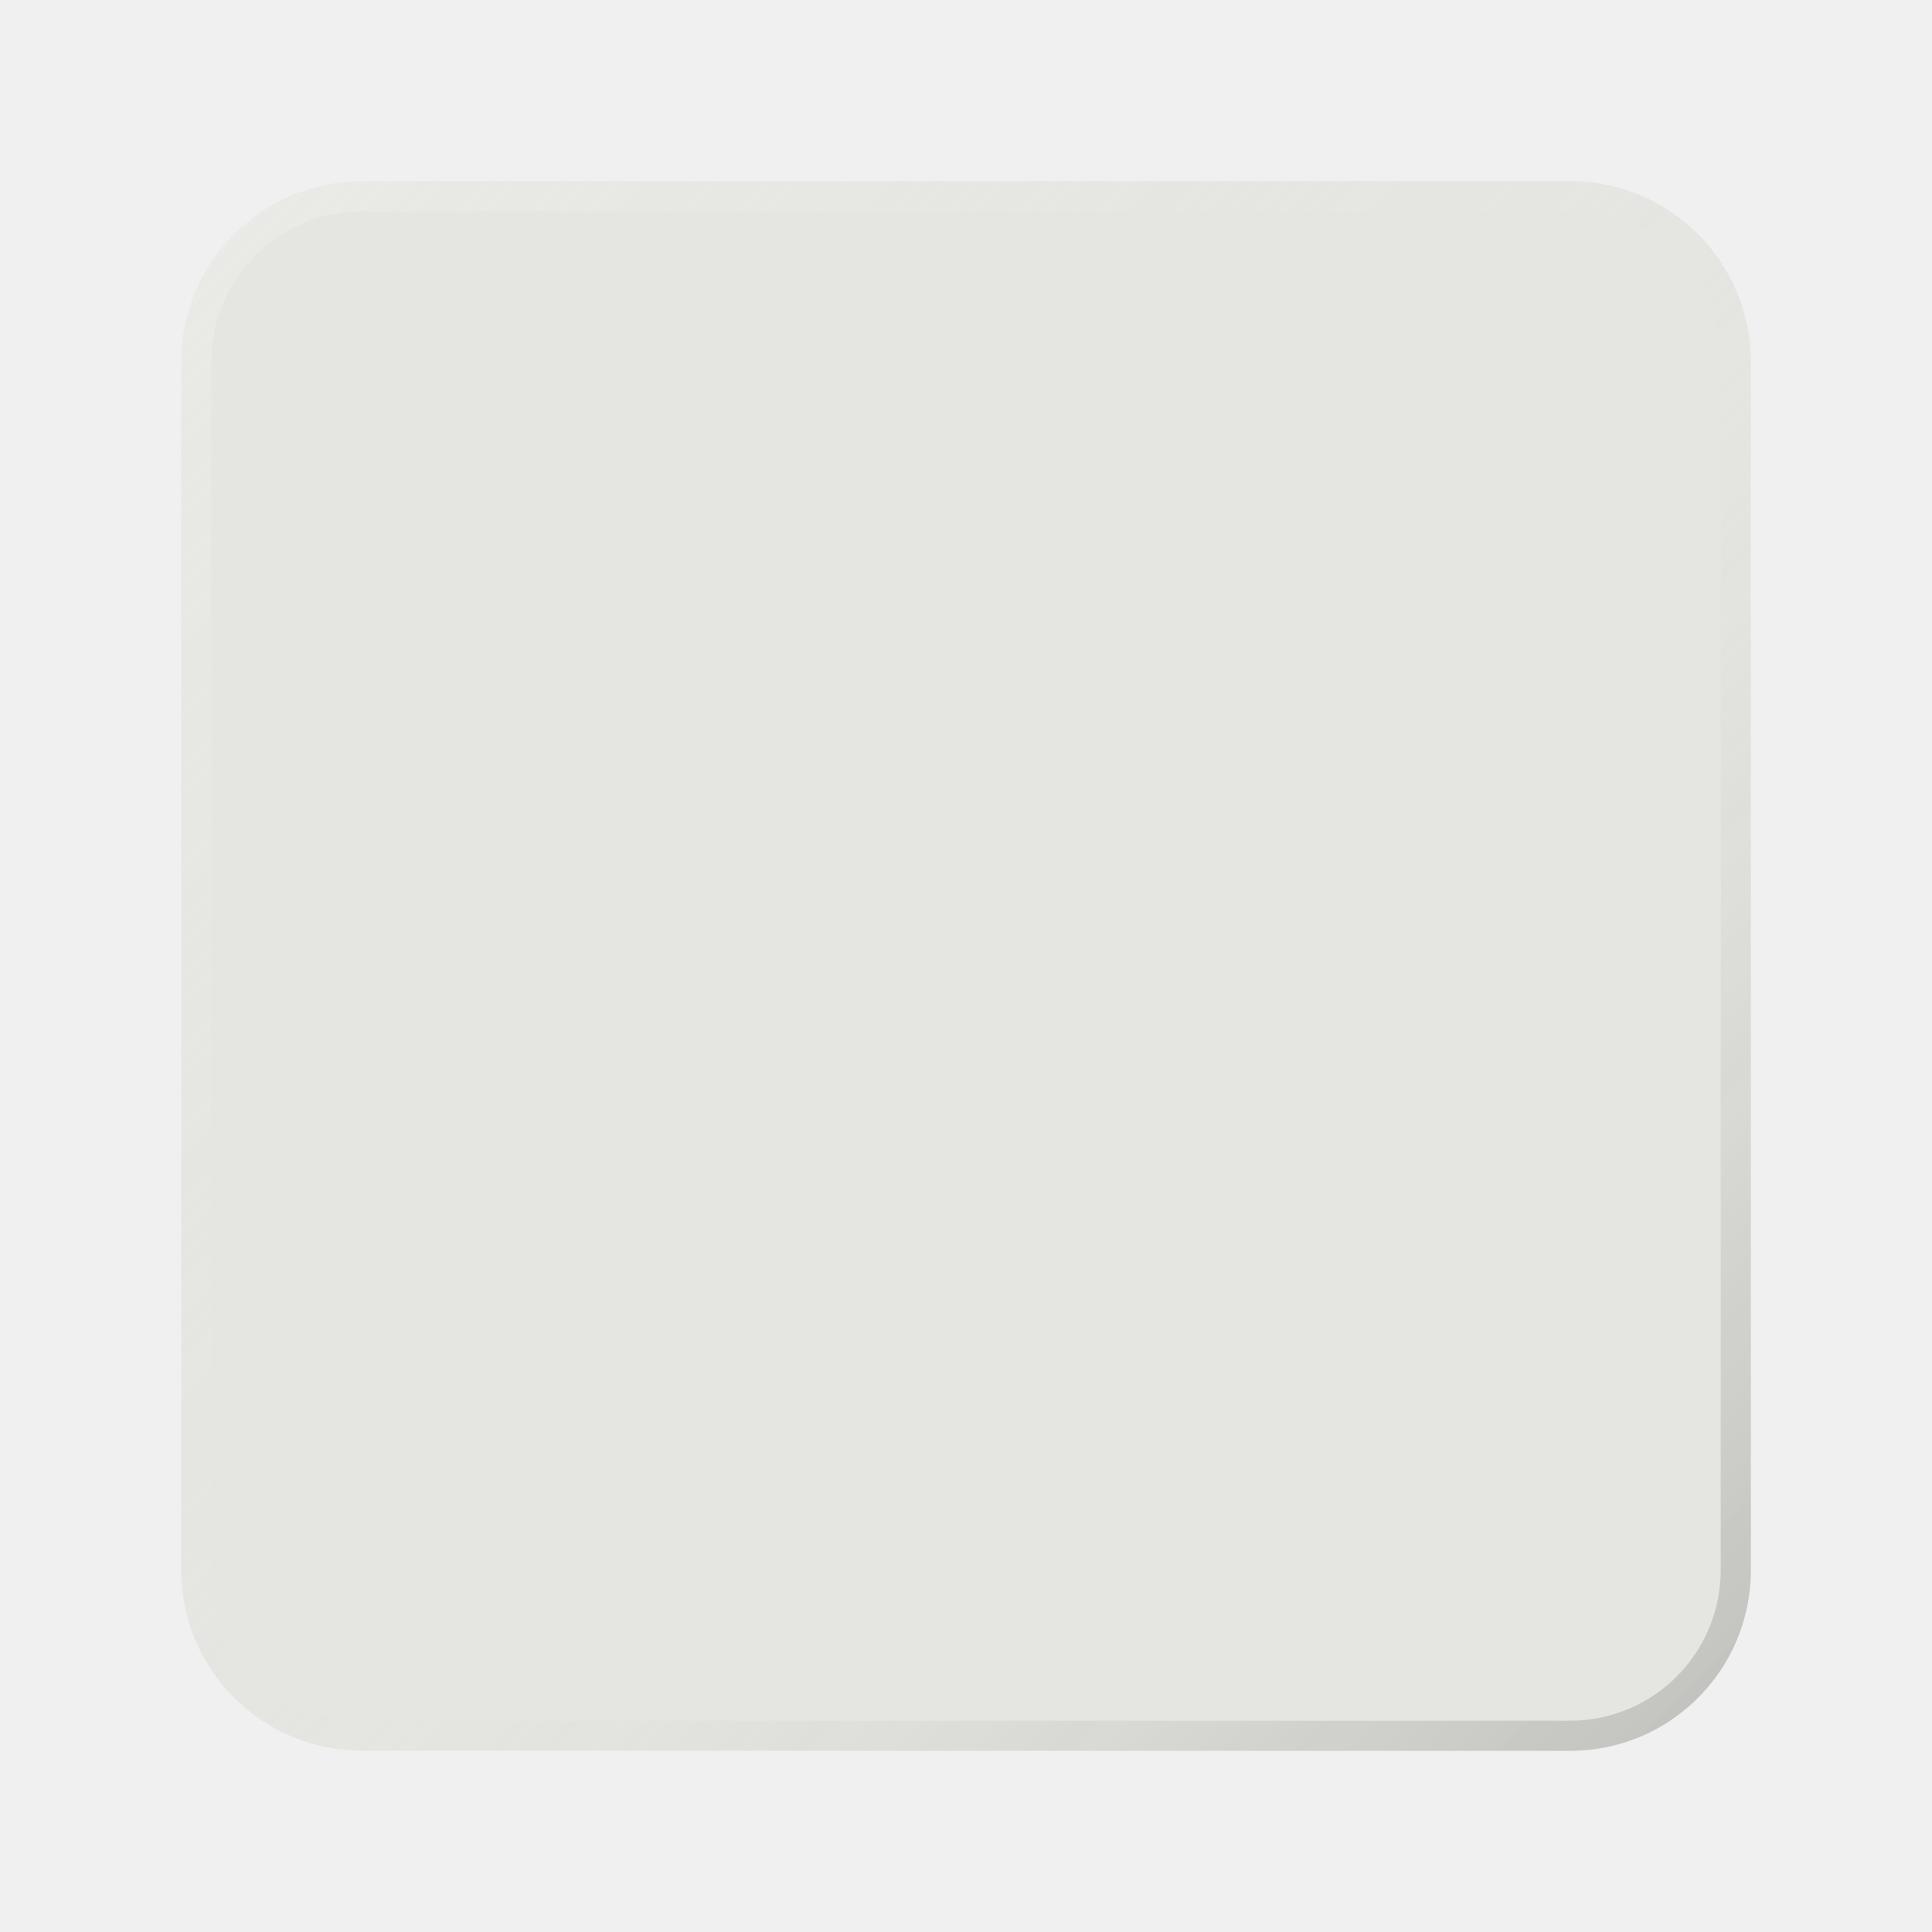
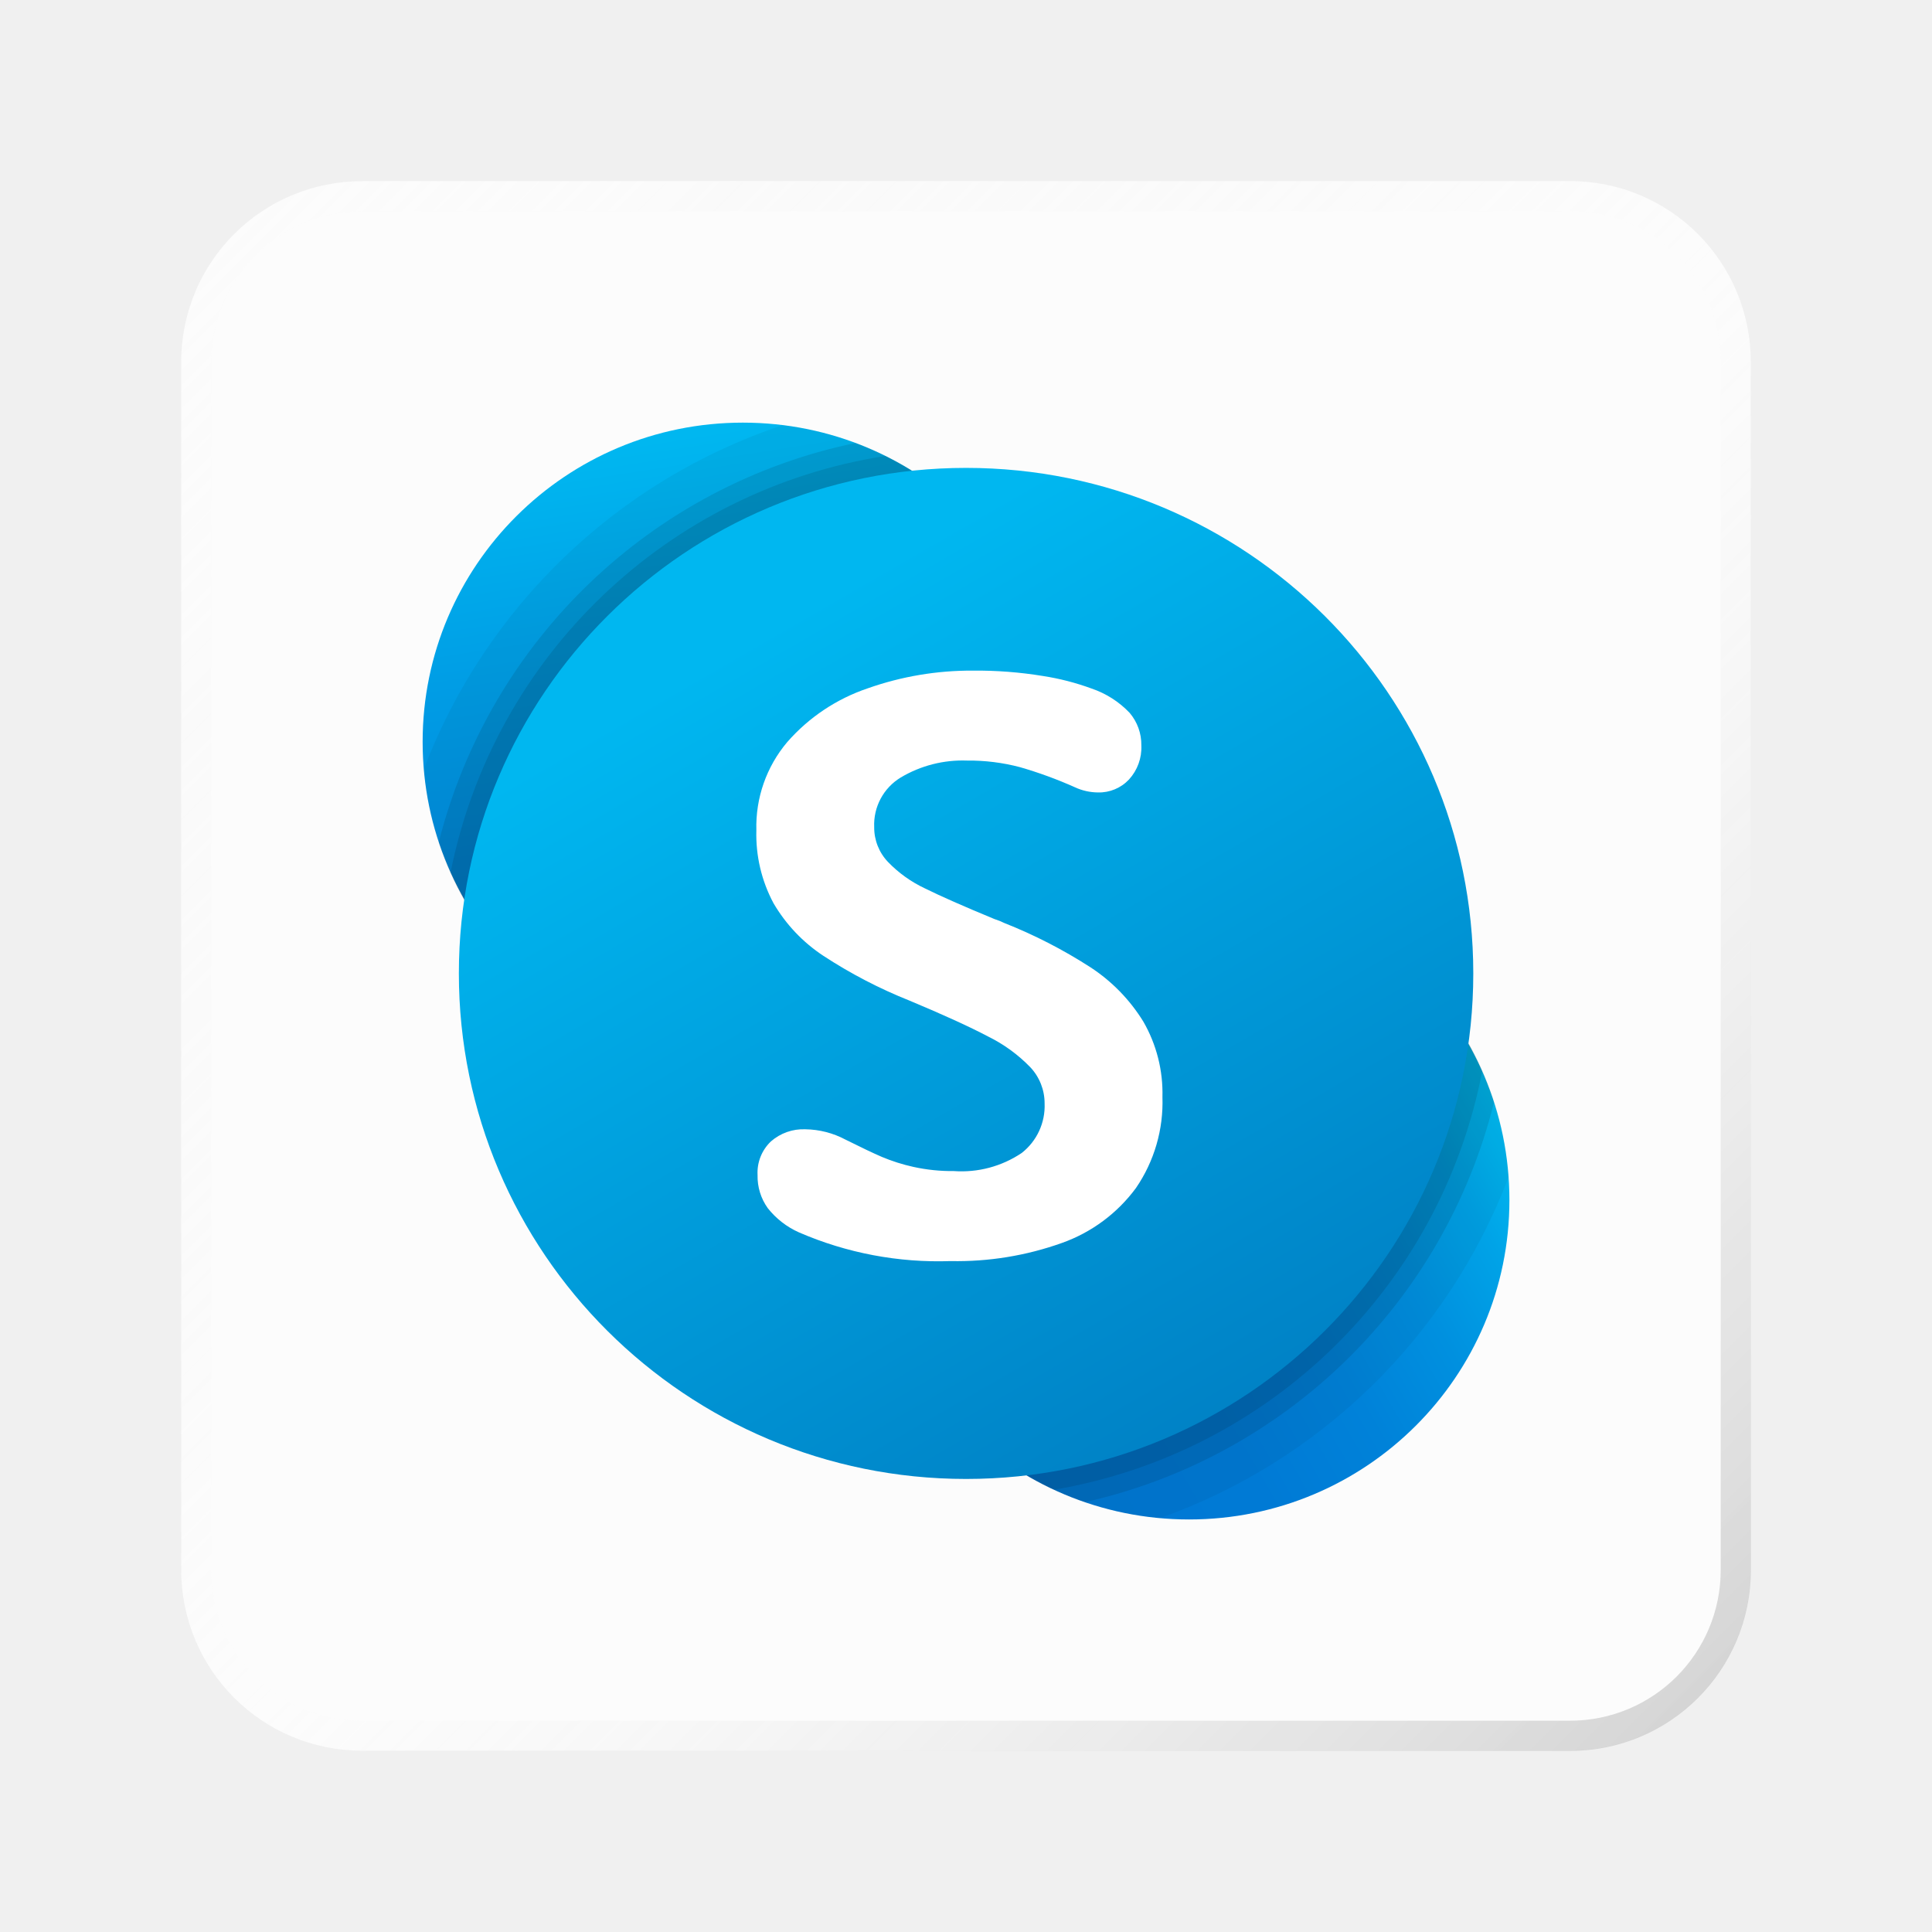
<svg xmlns="http://www.w3.org/2000/svg" xmlns:xlink="http://www.w3.org/1999/xlink" width="64" height="64" viewBox="0 0 16.933 16.933" version="1.1" id="svg5">
  <defs id="defs2">
    <linearGradient id="linearGradient37218">
      <stop style="stop-color:#1a1a1a;stop-opacity:1" offset="0" id="stop37214" />
      <stop style="stop-color:#e6e6e6;stop-opacity:0.003" offset="0.497" id="stop37220" />
      <stop style="stop-color:#ffffff;stop-opacity:1" offset="1" id="stop37216" />
    </linearGradient>
    <linearGradient xlink:href="#linearGradient37218" id="linearGradient881" x1="64.208" y1="64.063" x2="0.305" y2="0.135" gradientUnits="userSpaceOnUse" />
+     <linearGradient gradientUnits="userSpaceOnUse" y2="18.354" x2="11.125" y1="1.106" x1="8.393" id="a">
+       <stop id="stop2" stop-color="#00b7f0" offset=".012" />
+       <stop id="stop4" stop-color="#009de5" offset=".339" />
+       <stop id="stop6" stop-color="#0082d9" offset=".755" />
+       <stop id="stop8" stop-color="#0078d4" offset="1" />
+     </linearGradient>
+     <linearGradient gradientUnits="userSpaceOnUse" y2="17.889" x2="29.546" y1="26.645" x1="14.379" id="b">
+       <stop id="stop11" stop-color="#0078d4" offset="0" />
+       <stop id="stop13" stop-color="#007ad5" offset=".37" />
+       <stop id="stop15" stop-color="#0082d9" offset=".573" />
+       <stop id="stop17" stop-color="#0090df" offset=".735" />
+       <stop id="stop19" stop-color="#00a3e7" offset=".875" />
+       <stop id="stop21" stop-color="#00bcf2" offset="1" />
+     </linearGradient>
+     <linearGradient gradientUnits="userSpaceOnUse" y2="30.662" x2="24.291" y1="6.689" x1="10.45" id="c">
+       <stop id="stop24" stop-color="#00b7f0" offset="0" />
+       <stop id="stop26" stop-color="#007cc1" offset="1" />
+     </linearGradient>
  </defs>
-   <path id="rect846-3" style="fill:#e5e5e1;stroke-width:0.338;fill-opacity:1" d="m 3.175,1.587 h 10.583 c 0.879,0 1.587,0.708 1.587,1.587 v 10.583 c 0,0.879 -0.708,1.587 -1.587,1.587 H 3.175 c -0.879,0 -1.587,-0.708 -1.587,-1.587 V 3.175 c 0,-0.879 0.708,-1.587 1.587,-1.587 z" />
+   <path id="rect846-3" style="fill:#fcfcfc;stroke-width:0.338;fill-opacity:1" d="m 3.175,1.587 h 10.583 c 0.879,0 1.587,0.708 1.587,1.587 v 10.583 c 0,0.879 -0.708,1.587 -1.587,1.587 H 3.175 c -0.879,0 -1.587,-0.708 -1.587,-1.587 V 3.175 c 0,-0.879 0.708,-1.587 1.587,-1.587 z" />
+   <g id="g51" transform="matrix(0.00961312,0,0,0.00961312,0.0345868,0.4631719)">
+     <path id="path31" style="fill:url(#a)" transform="matrix(33.33333,0,0,33.33333,348.3929,303.8095)" d="M 18.518,9.73 A 8.759,8.73 0 0 1 9.759,18.46 8.759,8.73 0 0 1 1,9.73 8.759,8.73 0 0 1 9.759,1 8.759,8.73 0 0 1 18.518,9.73" />
+     <path id="path33" style="fill:url(#b)" transform="matrix(33.33333,0,0,33.33333,348.3929,303.8095)" d="m 30.725,22.267 a 8.762,8.733 0 0 1 -8.762,8.733 8.762,8.733 0 0 1 -8.762,-8.733 8.762,8.733 0 0 1 8.762,-8.733 8.762,8.733 0 0 1 8.762,8.733" />
+     <path id="path35" transform="matrix(33.33333,0,0,33.33333,348.3929,303.8095)" opacity="0.05" fill-rule="evenodd" d="m 1.032,10.477 a 8.758,8.758 0 1 0 9.817,-9.41 15.915,15.915 0 0 0 -9.817,9.41 z" />
+     <path id="path37" transform="matrix(33.33333,0,0,33.33333,348.3929,303.8095)" opacity="0.05" fill-rule="evenodd" d="m 30.702,21.64 a 8.761,8.761 0 1 0 -9.533,9.324 15.915,15.915 0 0 0 9.533,-9.325 z" />
+     <path id="path39" transform="matrix(33.33333,0,0,33.33333,348.3929,303.8095)" opacity="0.1" fill-rule="evenodd" d="M 1.442,12.473 A 8.755,8.755 0 1 0 12.84,1.556 14.893,14.893 0 0 0 1.442,12.473 Z" />
+     <path id="path41" opacity="0.1" fill-rule="evenodd" d="M 30.304,19.588 A 8.758,8.758 0 1 0 19.112,30.527 14.893,14.893 0 0 0 30.304,19.588 Z" transform="matrix(33.33333,0,0,33.33333,348.3929,303.8095)" />
+     <path id="path43" transform="matrix(33.33333,0,0,33.33333,348.3929,303.8095)" opacity="0.1" fill-rule="evenodd" d="M 1.764,13.301 A 8.753,8.753 0 1 0 13.658,1.911 14.387,14.387 0 0 0 1.764,13.301 Z" />
+     <path id="path45" transform="matrix(33.33333,0,0,33.33333,348.3929,303.8095)" opacity="0.1" fill-rule="evenodd" d="M 29.981,18.743 A 8.756,8.756 0 1 0 18.268,30.187 14.386,14.386 0 0 0 29.981,18.743 Z" />
+     <path id="path47" style="fill:url(#c)" transform="matrix(33.33333,0,0,33.33333,348.3929,303.8095)" d="M 29.737,16.065 A 13.873,13.827 0 0 1 15.864,29.892 13.873,13.827 0 0 1 1.991,16.065 13.873,13.827 0 0 1 15.864,2.238 13.873,13.827 0 0 1 29.737,16.065" />
+     <path id="path49" transform="matrix(33.33333,0,0,33.33333,348.3929,303.8095)" fill-rule="evenodd" fill="#ffffff" d="m 11.963,15.585 a 4.358,4.358 0 0 1 -1.367,-1.442 3.986,3.986 0 0 1 -0.468,-1.993 3.582,3.582 0 0 1 0.844,-2.412 5.08,5.08 0 0 1 2.2,-1.47 8.495,8.495 0 0 1 2.88,-0.485 11.184,11.184 0 0 1 1.916,0.147 6.918,6.918 0 0 1 1.329,0.343 2.576,2.576 0 0 1 1.04,0.664 1.344,1.344 0 0 1 0.321,0.893 1.294,1.294 0 0 1 -0.338,0.931 1.124,1.124 0 0 1 -0.849,0.354 1.529,1.529 0 0 1 -0.631,-0.142 11.434,11.434 0 0 0 -1.503,-0.55 5.455,5.455 0 0 0 -1.448,-0.18 3.305,3.305 0 0 0 -1.814,0.464 1.509,1.509 0 0 0 -0.724,1.355 1.363,1.363 0 0 0 0.376,0.953 3.426,3.426 0 0 0 1.013,0.725 q 0.637,0.316 1.9,0.838 a 1.97,1.97 0 0 1 0.272,0.109 13.497,13.497 0 0 1 2.352,1.209 4.742,4.742 0 0 1 1.448,1.486 3.92,3.92 0 0 1 0.523,2.064 4.151,4.151 0 0 1 -0.724,2.488 4.304,4.304 0 0 1 -2.025,1.503 8.537,8.537 0 0 1 -3.044,0.496 9.59,9.59 0 0 1 -4.149,-0.785 2.258,2.258 0 0 1 -0.854,-0.664 1.493,1.493 0 0 1 -0.278,-0.904 1.181,1.181 0 0 1 0.365,-0.92 1.345,1.345 0 0 1 0.941,-0.332 2.407,2.407 0 0 1 1.1,0.283 q 0.632,0.316 0.997,0.474 a 5.008,5.008 0 0 0 0.86,0.272 4.92,4.92 0 0 0 1.105,0.114 2.95,2.95 0 0 0 1.857,-0.495 1.635,1.635 0 0 0 0.626,-1.356 1.44,1.44 0 0 0 -0.392,-0.99 4.167,4.167 0 0 0 -1.154,-0.84 Q 15.703,17.388 14.32,16.81 a 13.291,13.291 0 0 1 -2.357,-1.225" />
+   </g>
  <path id="rect846" style="opacity:0.3;fill:url(#linearGradient881);stroke-width:1.276;fill-opacity:1" d="M 12 6 C 8.676 6 6 8.676 6 12 L 6 52 C 6 55.324 8.676 58 12 58 L 52 58 C 55.324 58 58 55.324 58 52 L 58 12 C 58 8.676 55.324 6 52 6 L 12 6 z M 12 7 L 52 7 C 54.77 7 57 9.23 57 12 L 57 52 C 57 54.77 54.77 57 52 57 L 12 57 C 9.23 57 7 54.77 7 52 L 7 12 C 7 9.23 9.23 7 12 7 z " transform="scale(0.2645833)" />
</svg>
